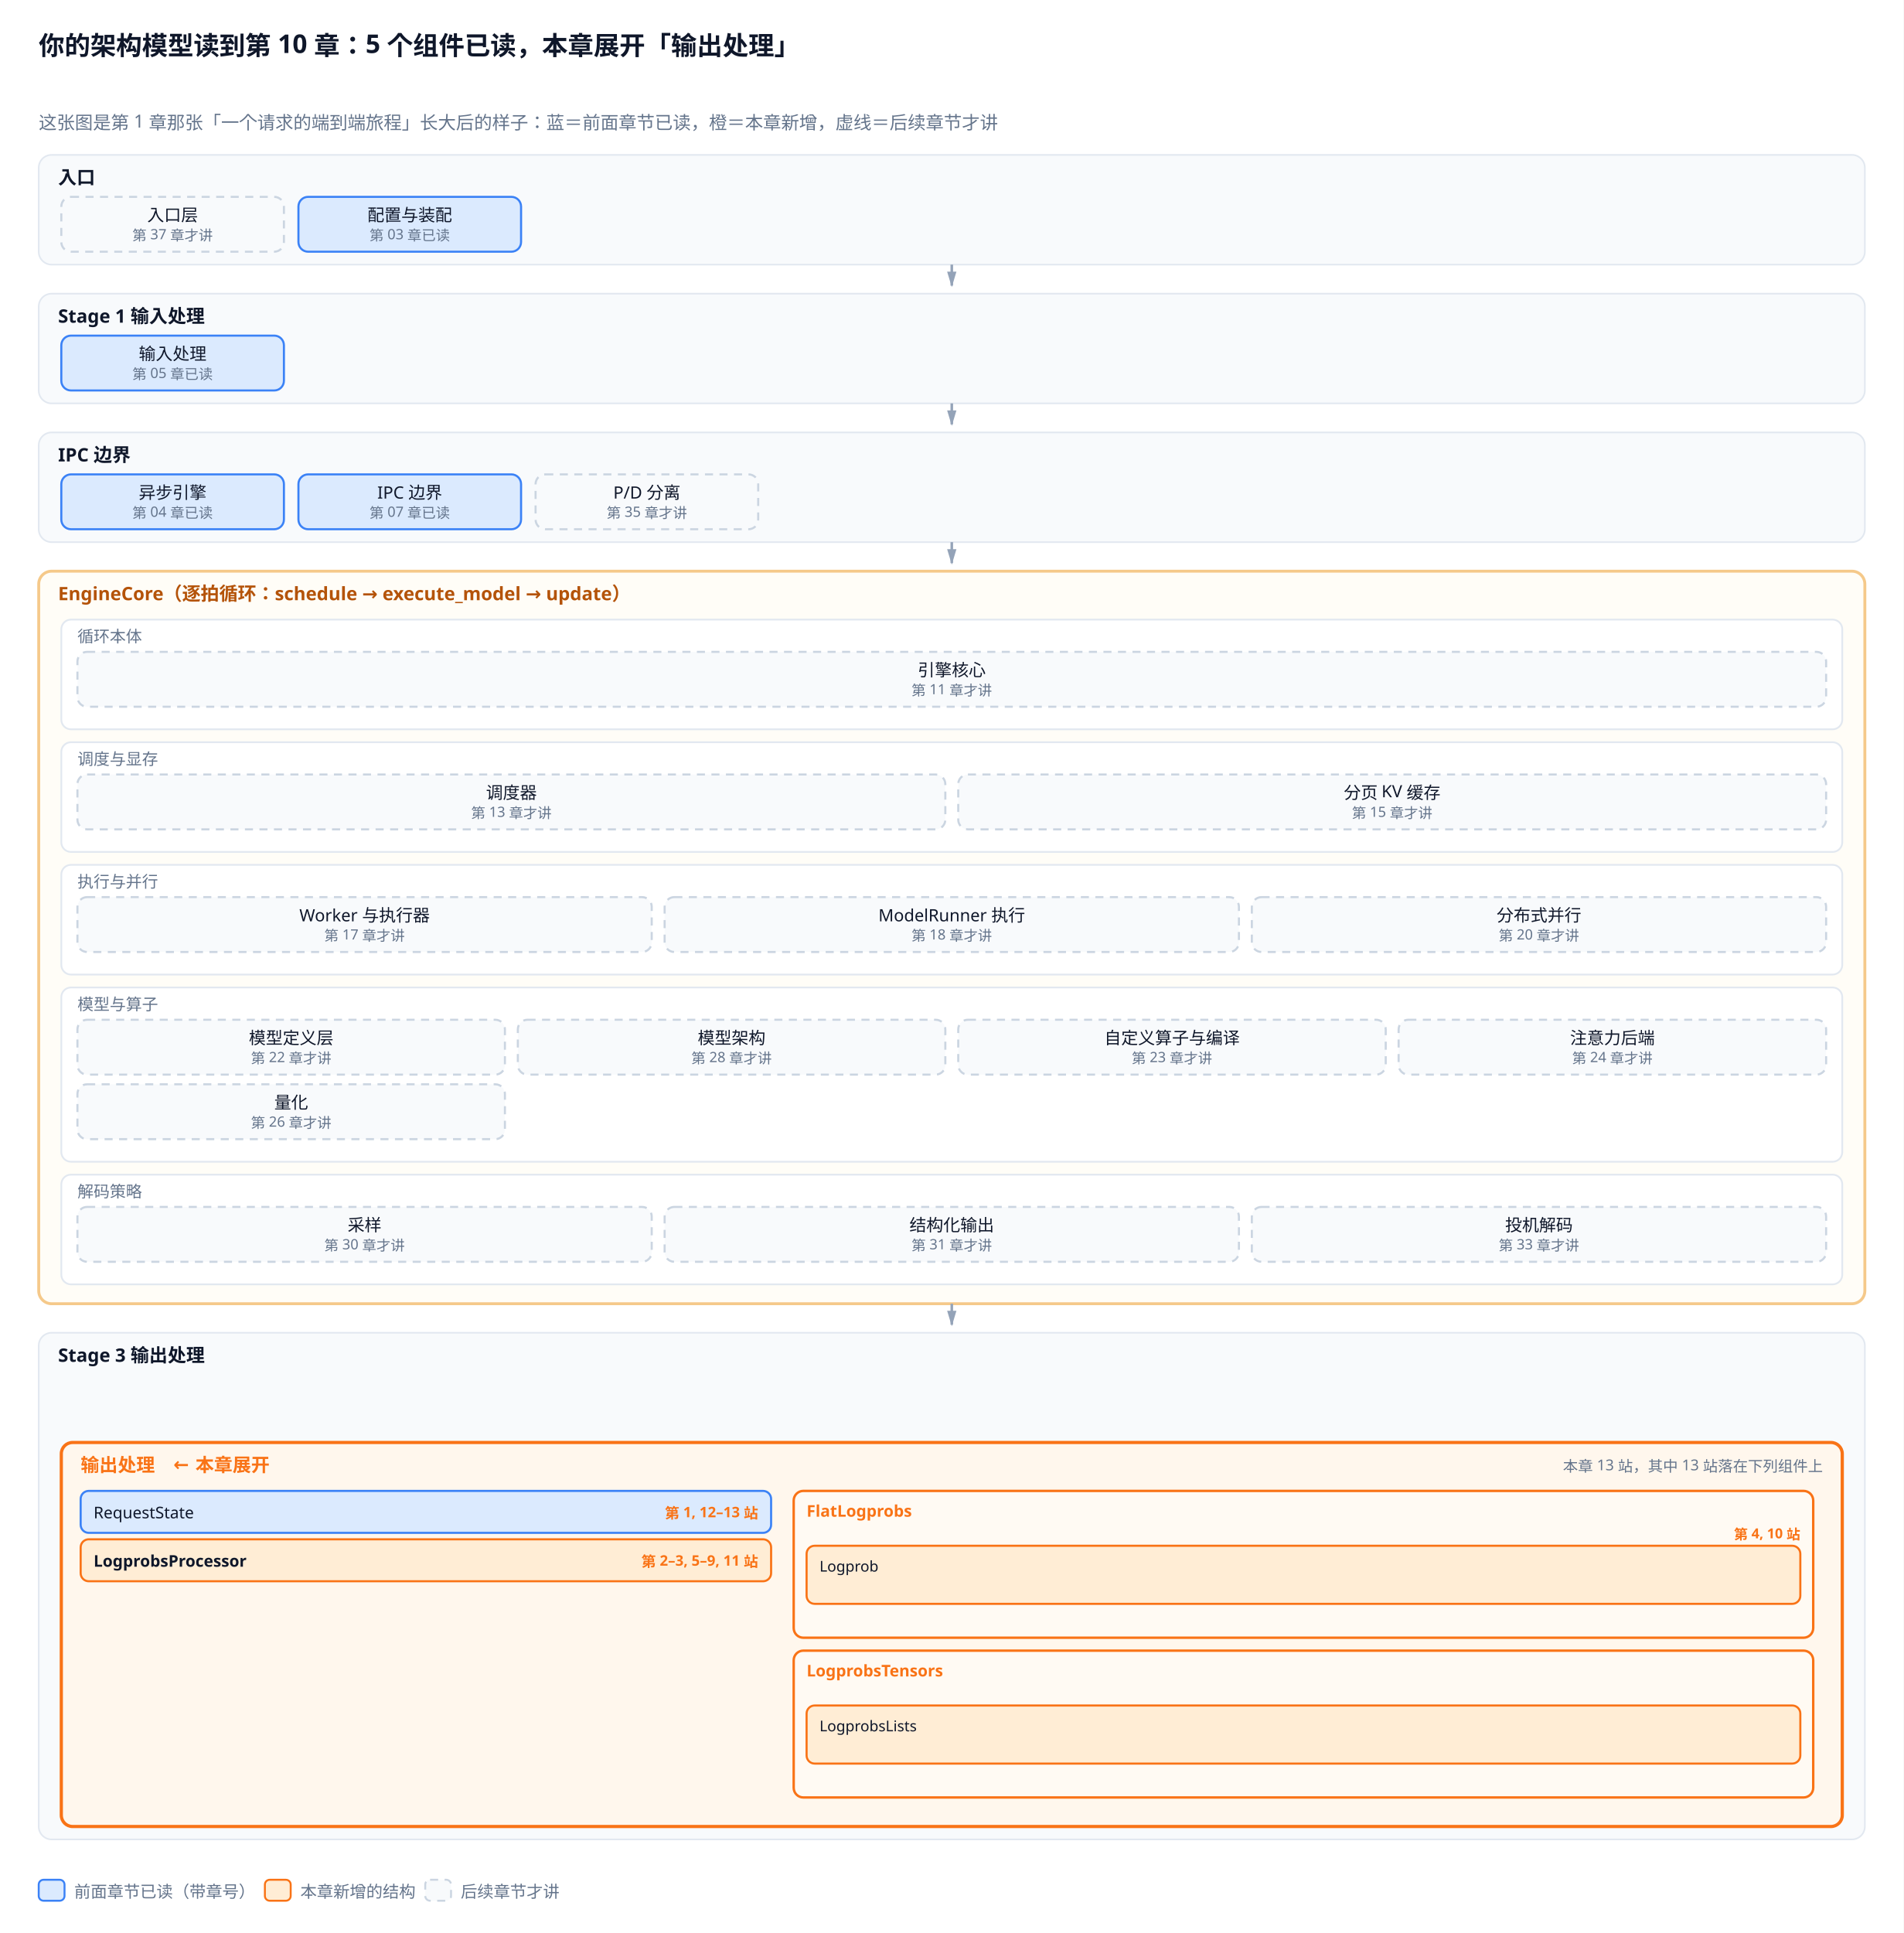
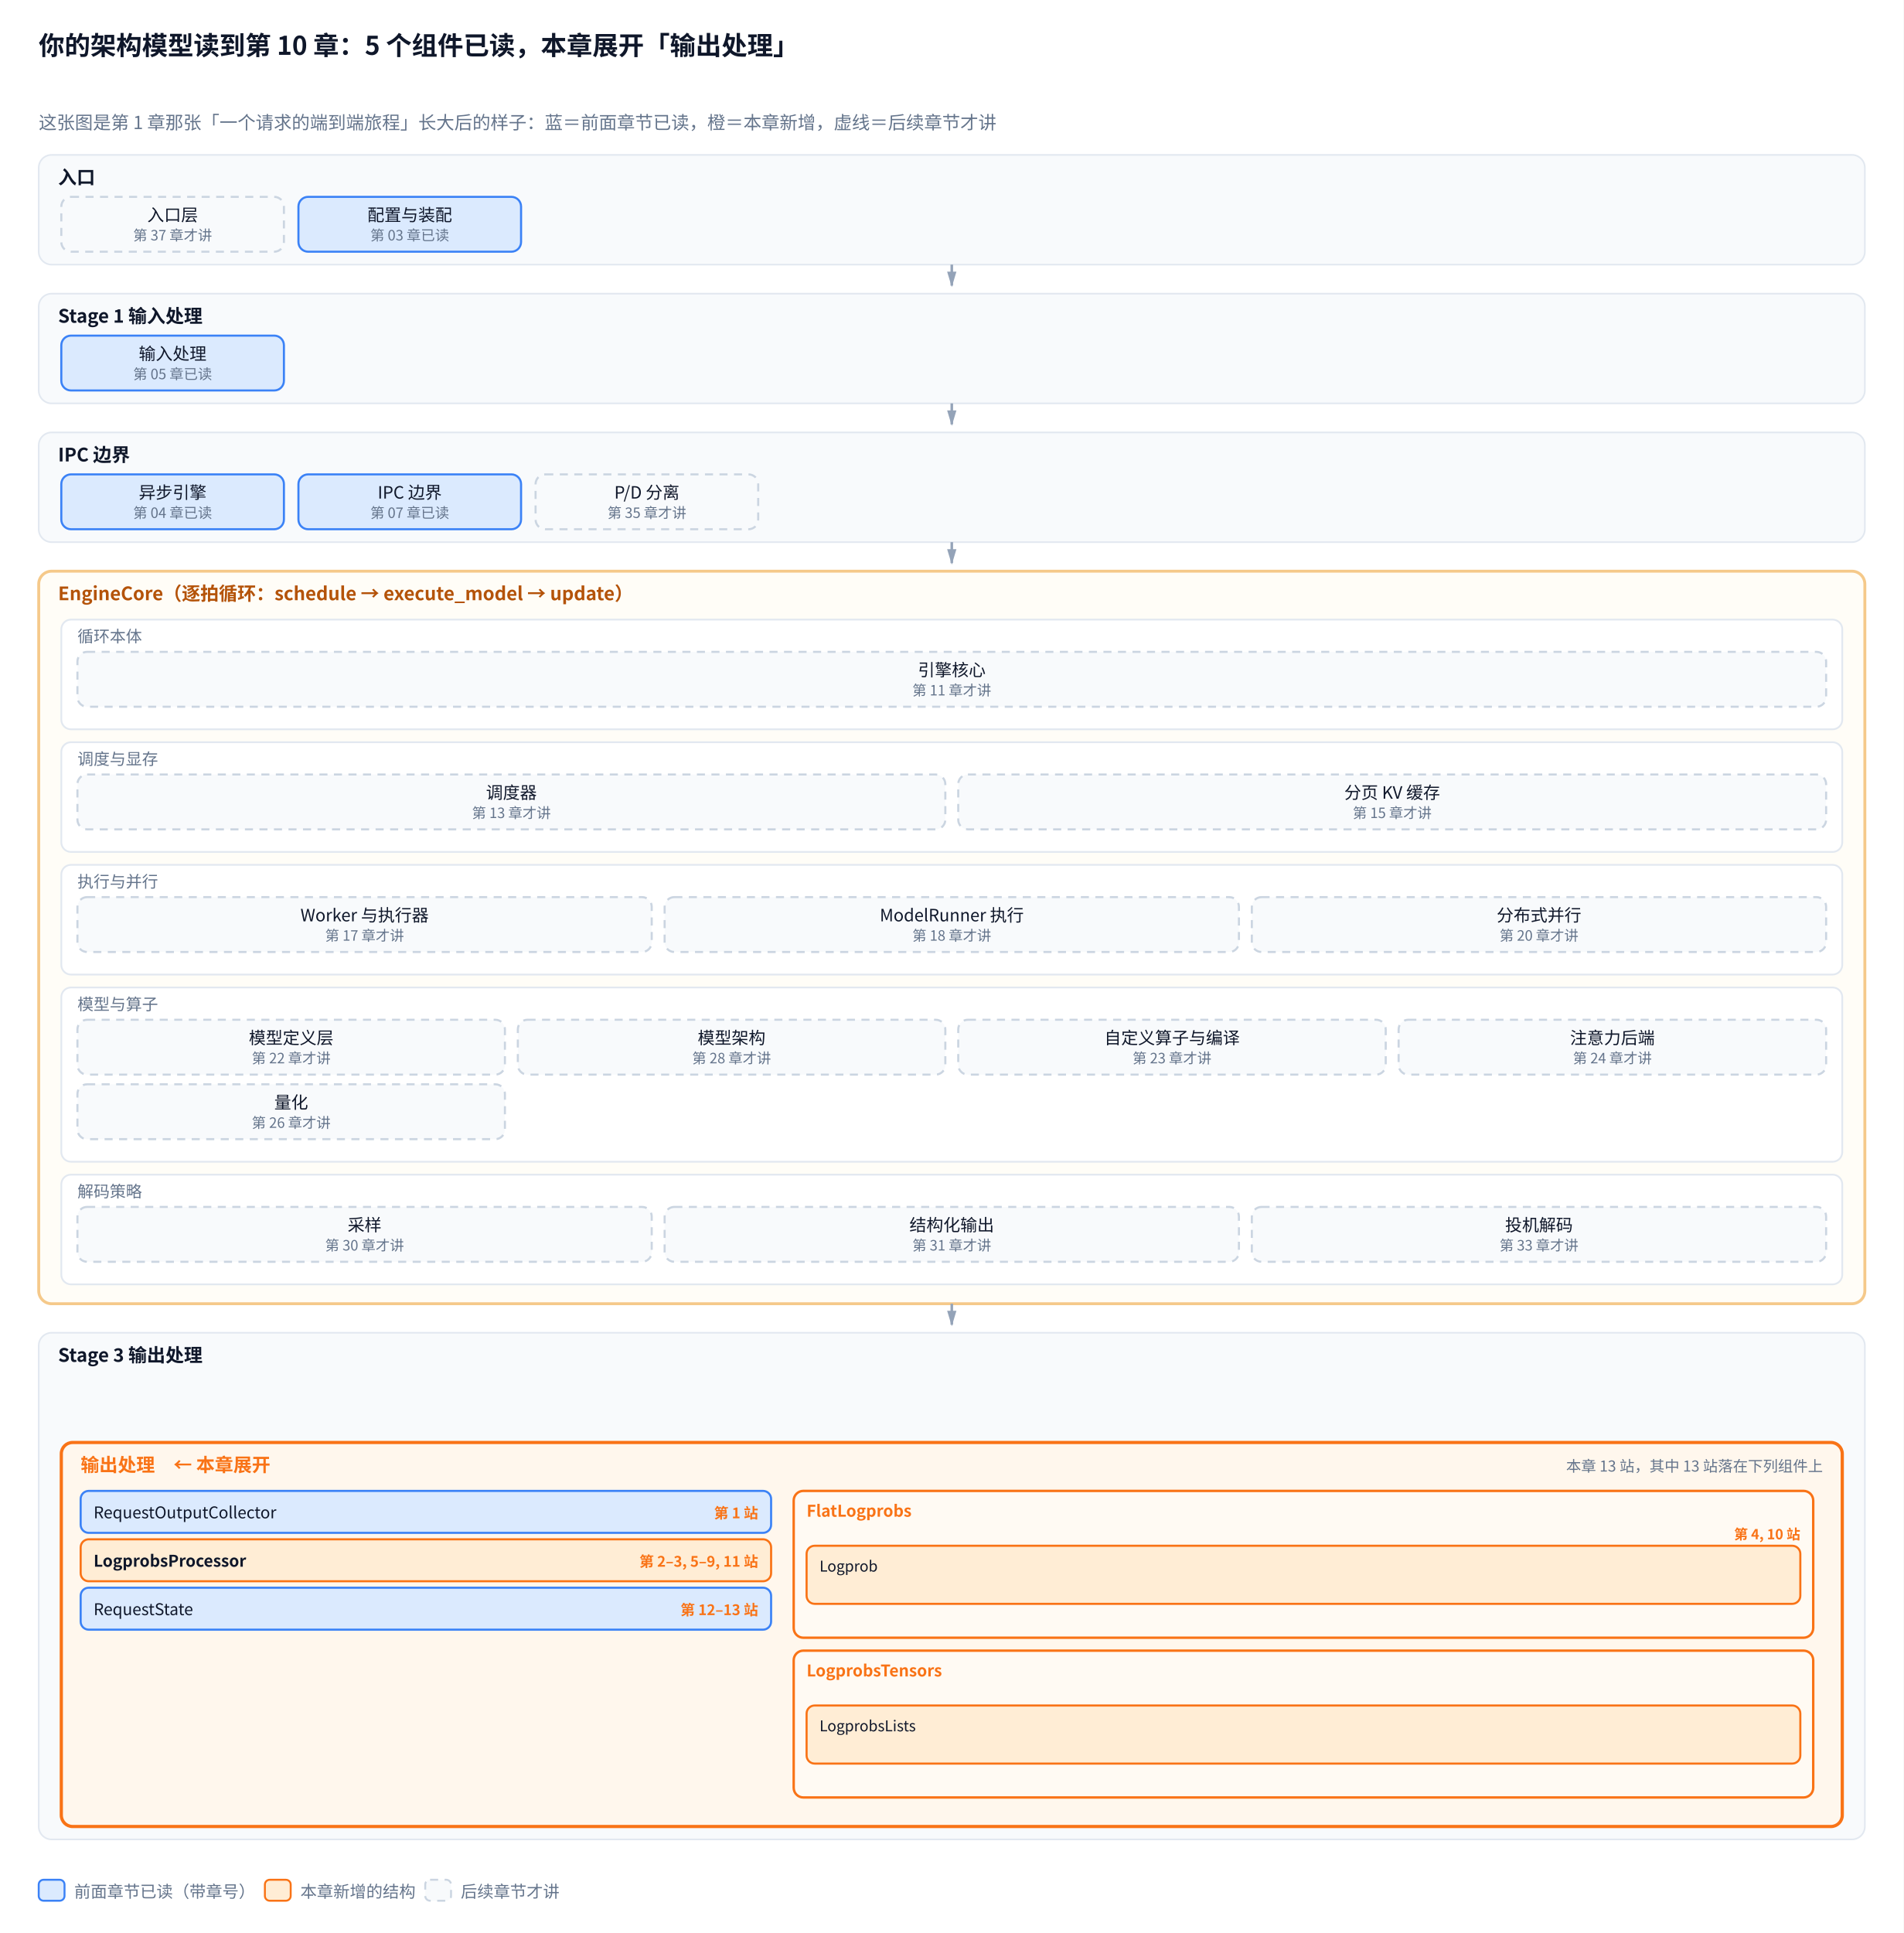
<svg xmlns="http://www.w3.org/2000/svg" viewBox="0 0 1180 1198">
  <defs>
    <marker id="a" viewBox="0 0 10 6" refX="9" refY="3" markerWidth="6" markerHeight="4" orient="auto">
      <path d="M0,0 L10,3 L0,6 Z" fill="#94a3b8" />
    </marker>
    <marker id="a2" viewBox="0 0 10 6" refX="9" refY="3" markerWidth="6" markerHeight="4" orient="auto">
      <path d="M0,0 L10,3 L0,6 Z" fill="#f97316" />
    </marker>
  </defs>
  <rect width="1180" height="1198" fill="white" />
-   <text x="24" y="34" font-family="sans-serif" font-size="16" fill="#0f172a" font-weight="bold">你的架构模型读到第 10 章：5 个组件已读，本章展开「输出处理」</text>
-   <text x="24.0" y="80.0" font-family="sans-serif" font-size="11.2" fill="#64748b" text-anchor="start">这张图是第 1 章那张「一个请求的端到端旅程」长大后的样子：蓝＝前面章节已读，橙＝本章新增，虚线＝后续章节才讲</text>
+   <text x="24" y="34" font-family="Microsoft YaHei, SimHei, Noto Sans CJK SC, PingFang SC, sans-serif" font-size="16" fill="#0f172a" font-weight="bold">你的架构模型读到第 10 章：5 个组件已读，本章展开「输出处理」</text>
+   <text x="24.0" y="80.0" font-family="Microsoft YaHei, SimHei, Noto Sans CJK SC, PingFang SC, sans-serif" font-size="11.2" fill="#64748b" text-anchor="start">这张图是第 1 章那张「一个请求的端到端旅程」长大后的样子：蓝＝前面章节已读，橙＝本章新增，虚线＝后续章节才讲</text>
  <rect x="24.0" y="96.0" width="1132.0" height="68.0" rx="8" fill="#f8fafc" stroke="#e2e8f0" stroke-width="1.0" />
-   <text x="36.0" y="114.0" font-family="sans-serif" font-size="11.5" fill="#0f172a" text-anchor="start" font-weight="bold">入口</text>
+   <text x="36.0" y="114.0" font-family="Microsoft YaHei, SimHei, Noto Sans CJK SC, PingFang SC, sans-serif" font-size="11.5" fill="#0f172a" text-anchor="start" font-weight="bold">入口</text>
  <rect x="38.0" y="122.0" width="138.0" height="34.0" rx="6" fill="#f8fafc" stroke="#cbd5e1" stroke-width="1.3" stroke-dasharray="5,4" />
-   <text x="107.0" y="137.0" font-family="sans-serif" font-size="10.5" fill="#0f172a" text-anchor="middle">入口层</text>
-   <text x="107.0" y="149.0" font-family="sans-serif" font-size="8.8" fill="#64748b" text-anchor="middle">第 37 章才讲</text>
+   <text x="107.0" y="137.0" font-family="Microsoft YaHei, SimHei, Noto Sans CJK SC, PingFang SC, sans-serif" font-size="10.5" fill="#0f172a" text-anchor="middle">入口层</text>
+   <text x="107.0" y="149.0" font-family="Microsoft YaHei, SimHei, Noto Sans CJK SC, PingFang SC, sans-serif" font-size="8.8" fill="#64748b" text-anchor="middle">第 37 章才讲</text>
  <rect x="185.0" y="122.0" width="138.0" height="34.0" rx="6" fill="#dbeafe" stroke="#3b82f6" stroke-width="1.3" />
-   <text x="254.0" y="137.0" font-family="sans-serif" font-size="10.5" fill="#0f172a" text-anchor="middle">配置与装配</text>
-   <text x="254.0" y="149.0" font-family="sans-serif" font-size="8.8" fill="#64748b" text-anchor="middle">第 03 章已读</text>
+   <text x="254.0" y="137.0" font-family="Microsoft YaHei, SimHei, Noto Sans CJK SC, PingFang SC, sans-serif" font-size="10.5" fill="#0f172a" text-anchor="middle">配置与装配</text>
+   <text x="254.0" y="149.0" font-family="Microsoft YaHei, SimHei, Noto Sans CJK SC, PingFang SC, sans-serif" font-size="8.8" fill="#64748b" text-anchor="middle">第 03 章已读</text>
  <path d="M590.0,164.0 L590.0,177.0" stroke="#94a3b8" stroke-width="1.6" marker-end="url(#a)" />
  <rect x="24.0" y="182.0" width="1132.0" height="68.0" rx="8" fill="#f8fafc" stroke="#e2e8f0" stroke-width="1.0" />
-   <text x="36.0" y="200.0" font-family="sans-serif" font-size="11.5" fill="#0f172a" text-anchor="start" font-weight="bold">Stage 1 输入处理</text>
+   <text x="36.0" y="200.0" font-family="Microsoft YaHei, SimHei, Noto Sans CJK SC, PingFang SC, sans-serif" font-size="11.5" fill="#0f172a" text-anchor="start" font-weight="bold">Stage 1 输入处理</text>
  <rect x="38.0" y="208.0" width="138.0" height="34.0" rx="6" fill="#dbeafe" stroke="#3b82f6" stroke-width="1.3" />
-   <text x="107.0" y="223.0" font-family="sans-serif" font-size="10.5" fill="#0f172a" text-anchor="middle">输入处理</text>
-   <text x="107.0" y="235.0" font-family="sans-serif" font-size="8.8" fill="#64748b" text-anchor="middle">第 05 章已读</text>
+   <text x="107.0" y="223.0" font-family="Microsoft YaHei, SimHei, Noto Sans CJK SC, PingFang SC, sans-serif" font-size="10.5" fill="#0f172a" text-anchor="middle">输入处理</text>
+   <text x="107.0" y="235.0" font-family="Microsoft YaHei, SimHei, Noto Sans CJK SC, PingFang SC, sans-serif" font-size="8.8" fill="#64748b" text-anchor="middle">第 05 章已读</text>
  <path d="M590.0,250.0 L590.0,263.0" stroke="#94a3b8" stroke-width="1.6" marker-end="url(#a)" />
  <rect x="24.0" y="268.0" width="1132.0" height="68.0" rx="8" fill="#f8fafc" stroke="#e2e8f0" stroke-width="1.0" />
-   <text x="36.0" y="286.0" font-family="sans-serif" font-size="11.5" fill="#0f172a" text-anchor="start" font-weight="bold">IPC 边界</text>
+   <text x="36.0" y="286.0" font-family="Microsoft YaHei, SimHei, Noto Sans CJK SC, PingFang SC, sans-serif" font-size="11.5" fill="#0f172a" text-anchor="start" font-weight="bold">IPC 边界</text>
  <rect x="38.0" y="294.0" width="138.0" height="34.0" rx="6" fill="#dbeafe" stroke="#3b82f6" stroke-width="1.3" />
-   <text x="107.0" y="309.0" font-family="sans-serif" font-size="10.5" fill="#0f172a" text-anchor="middle">异步引擎</text>
-   <text x="107.0" y="321.0" font-family="sans-serif" font-size="8.8" fill="#64748b" text-anchor="middle">第 04 章已读</text>
+   <text x="107.0" y="309.0" font-family="Microsoft YaHei, SimHei, Noto Sans CJK SC, PingFang SC, sans-serif" font-size="10.5" fill="#0f172a" text-anchor="middle">异步引擎</text>
+   <text x="107.0" y="321.0" font-family="Microsoft YaHei, SimHei, Noto Sans CJK SC, PingFang SC, sans-serif" font-size="8.8" fill="#64748b" text-anchor="middle">第 04 章已读</text>
  <rect x="185.0" y="294.0" width="138.0" height="34.0" rx="6" fill="#dbeafe" stroke="#3b82f6" stroke-width="1.3" />
-   <text x="254.0" y="309.0" font-family="sans-serif" font-size="10.5" fill="#0f172a" text-anchor="middle">IPC 边界</text>
-   <text x="254.0" y="321.0" font-family="sans-serif" font-size="8.8" fill="#64748b" text-anchor="middle">第 07 章已读</text>
+   <text x="254.0" y="309.0" font-family="Microsoft YaHei, SimHei, Noto Sans CJK SC, PingFang SC, sans-serif" font-size="10.5" fill="#0f172a" text-anchor="middle">IPC 边界</text>
+   <text x="254.0" y="321.0" font-family="Microsoft YaHei, SimHei, Noto Sans CJK SC, PingFang SC, sans-serif" font-size="8.8" fill="#64748b" text-anchor="middle">第 07 章已读</text>
  <rect x="332.0" y="294.0" width="138.0" height="34.0" rx="6" fill="#f8fafc" stroke="#cbd5e1" stroke-width="1.3" stroke-dasharray="5,4" />
-   <text x="401.0" y="309.0" font-family="sans-serif" font-size="10.5" fill="#0f172a" text-anchor="middle">P/D 分离</text>
-   <text x="401.0" y="321.0" font-family="sans-serif" font-size="8.8" fill="#64748b" text-anchor="middle">第 35 章才讲</text>
+   <text x="401.0" y="309.0" font-family="Microsoft YaHei, SimHei, Noto Sans CJK SC, PingFang SC, sans-serif" font-size="10.5" fill="#0f172a" text-anchor="middle">P/D 分离</text>
+   <text x="401.0" y="321.0" font-family="Microsoft YaHei, SimHei, Noto Sans CJK SC, PingFang SC, sans-serif" font-size="8.8" fill="#64748b" text-anchor="middle">第 35 章才讲</text>
  <path d="M590.0,336.0 L590.0,349.0" stroke="#94a3b8" stroke-width="1.6" marker-end="url(#a)" />
  <rect x="24.0" y="354.0" width="1132.0" height="454.0" rx="8" fill="#fffdf7" stroke="#f5c98a" stroke-width="1.8" />
-   <text x="36.0" y="372.0" font-family="sans-serif" font-size="11.5" fill="#b45309" text-anchor="start" font-weight="bold">EngineCore（逐拍循环：schedule → execute_model → update）</text>
+   <text x="36.0" y="372.0" font-family="Microsoft YaHei, SimHei, Noto Sans CJK SC, PingFang SC, sans-serif" font-size="11.5" fill="#b45309" text-anchor="start" font-weight="bold">EngineCore（逐拍循环：schedule → execute_model → update）</text>
  <rect x="38.0" y="384.0" width="1104.0" height="68.0" rx="6" fill="#ffffff" stroke="#e2e8f0" stroke-width="1.1" />
-   <text x="48.0" y="398.0" font-family="sans-serif" font-size="10" fill="#64748b" text-anchor="start">循环本体</text>
+   <text x="48.0" y="398.0" font-family="Microsoft YaHei, SimHei, Noto Sans CJK SC, PingFang SC, sans-serif" font-size="10" fill="#64748b" text-anchor="start">循环本体</text>
  <rect x="48.0" y="404.0" width="1084.0" height="34.0" rx="6" fill="#f8fafc" stroke="#cbd5e1" stroke-width="1.3" stroke-dasharray="5,4" />
-   <text x="590.0" y="419.0" font-family="sans-serif" font-size="10.5" fill="#0f172a" text-anchor="middle">引擎核心</text>
-   <text x="590.0" y="431.0" font-family="sans-serif" font-size="8.8" fill="#64748b" text-anchor="middle">第 11 章才讲</text>
+   <text x="590.0" y="419.0" font-family="Microsoft YaHei, SimHei, Noto Sans CJK SC, PingFang SC, sans-serif" font-size="10.5" fill="#0f172a" text-anchor="middle">引擎核心</text>
+   <text x="590.0" y="431.0" font-family="Microsoft YaHei, SimHei, Noto Sans CJK SC, PingFang SC, sans-serif" font-size="8.8" fill="#64748b" text-anchor="middle">第 11 章才讲</text>
  <rect x="38.0" y="460.0" width="1104.0" height="68.0" rx="6" fill="#ffffff" stroke="#e2e8f0" stroke-width="1.1" />
-   <text x="48.0" y="474.0" font-family="sans-serif" font-size="10" fill="#64748b" text-anchor="start">调度与显存</text>
+   <text x="48.0" y="474.0" font-family="Microsoft YaHei, SimHei, Noto Sans CJK SC, PingFang SC, sans-serif" font-size="10" fill="#64748b" text-anchor="start">调度与显存</text>
  <rect x="48.0" y="480.0" width="538.0" height="34.0" rx="6" fill="#f8fafc" stroke="#cbd5e1" stroke-width="1.3" stroke-dasharray="5,4" />
-   <text x="317.0" y="495.0" font-family="sans-serif" font-size="10.5" fill="#0f172a" text-anchor="middle">调度器</text>
-   <text x="317.0" y="507.0" font-family="sans-serif" font-size="8.8" fill="#64748b" text-anchor="middle">第 13 章才讲</text>
+   <text x="317.0" y="495.0" font-family="Microsoft YaHei, SimHei, Noto Sans CJK SC, PingFang SC, sans-serif" font-size="10.5" fill="#0f172a" text-anchor="middle">调度器</text>
+   <text x="317.0" y="507.0" font-family="Microsoft YaHei, SimHei, Noto Sans CJK SC, PingFang SC, sans-serif" font-size="8.8" fill="#64748b" text-anchor="middle">第 13 章才讲</text>
  <rect x="594.0" y="480.0" width="538.0" height="34.0" rx="6" fill="#f8fafc" stroke="#cbd5e1" stroke-width="1.3" stroke-dasharray="5,4" />
-   <text x="863.0" y="495.0" font-family="sans-serif" font-size="10.5" fill="#0f172a" text-anchor="middle">分页 KV 缓存</text>
-   <text x="863.0" y="507.0" font-family="sans-serif" font-size="8.8" fill="#64748b" text-anchor="middle">第 15 章才讲</text>
+   <text x="863.0" y="495.0" font-family="Microsoft YaHei, SimHei, Noto Sans CJK SC, PingFang SC, sans-serif" font-size="10.5" fill="#0f172a" text-anchor="middle">分页 KV 缓存</text>
+   <text x="863.0" y="507.0" font-family="Microsoft YaHei, SimHei, Noto Sans CJK SC, PingFang SC, sans-serif" font-size="8.8" fill="#64748b" text-anchor="middle">第 15 章才讲</text>
  <rect x="38.0" y="536.0" width="1104.0" height="68.0" rx="6" fill="#ffffff" stroke="#e2e8f0" stroke-width="1.1" />
-   <text x="48.0" y="550.0" font-family="sans-serif" font-size="10" fill="#64748b" text-anchor="start">执行与并行</text>
+   <text x="48.0" y="550.0" font-family="Microsoft YaHei, SimHei, Noto Sans CJK SC, PingFang SC, sans-serif" font-size="10" fill="#64748b" text-anchor="start">执行与并行</text>
  <rect x="48.0" y="556.0" width="356.0" height="34.0" rx="6" fill="#f8fafc" stroke="#cbd5e1" stroke-width="1.3" stroke-dasharray="5,4" />
-   <text x="226.0" y="571.0" font-family="sans-serif" font-size="10.5" fill="#0f172a" text-anchor="middle">Worker 与执行器</text>
-   <text x="226.0" y="583.0" font-family="sans-serif" font-size="8.8" fill="#64748b" text-anchor="middle">第 17 章才讲</text>
+   <text x="226.0" y="571.0" font-family="Microsoft YaHei, SimHei, Noto Sans CJK SC, PingFang SC, sans-serif" font-size="10.5" fill="#0f172a" text-anchor="middle">Worker 与执行器</text>
+   <text x="226.0" y="583.0" font-family="Microsoft YaHei, SimHei, Noto Sans CJK SC, PingFang SC, sans-serif" font-size="8.8" fill="#64748b" text-anchor="middle">第 17 章才讲</text>
  <rect x="412.0" y="556.0" width="356.0" height="34.0" rx="6" fill="#f8fafc" stroke="#cbd5e1" stroke-width="1.3" stroke-dasharray="5,4" />
-   <text x="590.0" y="571.0" font-family="sans-serif" font-size="10.5" fill="#0f172a" text-anchor="middle">ModelRunner 执行</text>
-   <text x="590.0" y="583.0" font-family="sans-serif" font-size="8.8" fill="#64748b" text-anchor="middle">第 18 章才讲</text>
+   <text x="590.0" y="571.0" font-family="Microsoft YaHei, SimHei, Noto Sans CJK SC, PingFang SC, sans-serif" font-size="10.5" fill="#0f172a" text-anchor="middle">ModelRunner 执行</text>
+   <text x="590.0" y="583.0" font-family="Microsoft YaHei, SimHei, Noto Sans CJK SC, PingFang SC, sans-serif" font-size="8.8" fill="#64748b" text-anchor="middle">第 18 章才讲</text>
  <rect x="776.0" y="556.0" width="356.0" height="34.0" rx="6" fill="#f8fafc" stroke="#cbd5e1" stroke-width="1.3" stroke-dasharray="5,4" />
-   <text x="954.0" y="571.0" font-family="sans-serif" font-size="10.5" fill="#0f172a" text-anchor="middle">分布式并行</text>
-   <text x="954.0" y="583.0" font-family="sans-serif" font-size="8.8" fill="#64748b" text-anchor="middle">第 20 章才讲</text>
+   <text x="954.0" y="571.0" font-family="Microsoft YaHei, SimHei, Noto Sans CJK SC, PingFang SC, sans-serif" font-size="10.5" fill="#0f172a" text-anchor="middle">分布式并行</text>
+   <text x="954.0" y="583.0" font-family="Microsoft YaHei, SimHei, Noto Sans CJK SC, PingFang SC, sans-serif" font-size="8.8" fill="#64748b" text-anchor="middle">第 20 章才讲</text>
  <rect x="38.0" y="612.0" width="1104.0" height="108.0" rx="6" fill="#ffffff" stroke="#e2e8f0" stroke-width="1.1" />
-   <text x="48.0" y="626.0" font-family="sans-serif" font-size="10" fill="#64748b" text-anchor="start">模型与算子</text>
+   <text x="48.0" y="626.0" font-family="Microsoft YaHei, SimHei, Noto Sans CJK SC, PingFang SC, sans-serif" font-size="10" fill="#64748b" text-anchor="start">模型与算子</text>
  <rect x="48.0" y="632.0" width="265.0" height="34.0" rx="6" fill="#f8fafc" stroke="#cbd5e1" stroke-width="1.3" stroke-dasharray="5,4" />
-   <text x="180.5" y="647.0" font-family="sans-serif" font-size="10.5" fill="#0f172a" text-anchor="middle">模型定义层</text>
-   <text x="180.5" y="659.0" font-family="sans-serif" font-size="8.8" fill="#64748b" text-anchor="middle">第 22 章才讲</text>
+   <text x="180.5" y="647.0" font-family="Microsoft YaHei, SimHei, Noto Sans CJK SC, PingFang SC, sans-serif" font-size="10.5" fill="#0f172a" text-anchor="middle">模型定义层</text>
+   <text x="180.5" y="659.0" font-family="Microsoft YaHei, SimHei, Noto Sans CJK SC, PingFang SC, sans-serif" font-size="8.8" fill="#64748b" text-anchor="middle">第 22 章才讲</text>
  <rect x="321.0" y="632.0" width="265.0" height="34.0" rx="6" fill="#f8fafc" stroke="#cbd5e1" stroke-width="1.3" stroke-dasharray="5,4" />
-   <text x="453.5" y="647.0" font-family="sans-serif" font-size="10.5" fill="#0f172a" text-anchor="middle">模型架构</text>
-   <text x="453.5" y="659.0" font-family="sans-serif" font-size="8.8" fill="#64748b" text-anchor="middle">第 28 章才讲</text>
+   <text x="453.5" y="647.0" font-family="Microsoft YaHei, SimHei, Noto Sans CJK SC, PingFang SC, sans-serif" font-size="10.5" fill="#0f172a" text-anchor="middle">模型架构</text>
+   <text x="453.5" y="659.0" font-family="Microsoft YaHei, SimHei, Noto Sans CJK SC, PingFang SC, sans-serif" font-size="8.8" fill="#64748b" text-anchor="middle">第 28 章才讲</text>
  <rect x="594.0" y="632.0" width="265.0" height="34.0" rx="6" fill="#f8fafc" stroke="#cbd5e1" stroke-width="1.3" stroke-dasharray="5,4" />
-   <text x="726.5" y="647.0" font-family="sans-serif" font-size="10.5" fill="#0f172a" text-anchor="middle">自定义算子与编译</text>
-   <text x="726.5" y="659.0" font-family="sans-serif" font-size="8.8" fill="#64748b" text-anchor="middle">第 23 章才讲</text>
+   <text x="726.5" y="647.0" font-family="Microsoft YaHei, SimHei, Noto Sans CJK SC, PingFang SC, sans-serif" font-size="10.5" fill="#0f172a" text-anchor="middle">自定义算子与编译</text>
+   <text x="726.5" y="659.0" font-family="Microsoft YaHei, SimHei, Noto Sans CJK SC, PingFang SC, sans-serif" font-size="8.8" fill="#64748b" text-anchor="middle">第 23 章才讲</text>
  <rect x="867.0" y="632.0" width="265.0" height="34.0" rx="6" fill="#f8fafc" stroke="#cbd5e1" stroke-width="1.3" stroke-dasharray="5,4" />
-   <text x="999.5" y="647.0" font-family="sans-serif" font-size="10.5" fill="#0f172a" text-anchor="middle">注意力后端</text>
-   <text x="999.5" y="659.0" font-family="sans-serif" font-size="8.8" fill="#64748b" text-anchor="middle">第 24 章才讲</text>
+   <text x="999.5" y="647.0" font-family="Microsoft YaHei, SimHei, Noto Sans CJK SC, PingFang SC, sans-serif" font-size="10.5" fill="#0f172a" text-anchor="middle">注意力后端</text>
+   <text x="999.5" y="659.0" font-family="Microsoft YaHei, SimHei, Noto Sans CJK SC, PingFang SC, sans-serif" font-size="8.8" fill="#64748b" text-anchor="middle">第 24 章才讲</text>
  <rect x="48.0" y="672.0" width="265.0" height="34.0" rx="6" fill="#f8fafc" stroke="#cbd5e1" stroke-width="1.3" stroke-dasharray="5,4" />
-   <text x="180.5" y="687.0" font-family="sans-serif" font-size="10.5" fill="#0f172a" text-anchor="middle">量化</text>
-   <text x="180.5" y="699.0" font-family="sans-serif" font-size="8.8" fill="#64748b" text-anchor="middle">第 26 章才讲</text>
+   <text x="180.5" y="687.0" font-family="Microsoft YaHei, SimHei, Noto Sans CJK SC, PingFang SC, sans-serif" font-size="10.5" fill="#0f172a" text-anchor="middle">量化</text>
+   <text x="180.5" y="699.0" font-family="Microsoft YaHei, SimHei, Noto Sans CJK SC, PingFang SC, sans-serif" font-size="8.8" fill="#64748b" text-anchor="middle">第 26 章才讲</text>
  <rect x="38.0" y="728.0" width="1104.0" height="68.0" rx="6" fill="#ffffff" stroke="#e2e8f0" stroke-width="1.1" />
-   <text x="48.0" y="742.0" font-family="sans-serif" font-size="10" fill="#64748b" text-anchor="start">解码策略</text>
+   <text x="48.0" y="742.0" font-family="Microsoft YaHei, SimHei, Noto Sans CJK SC, PingFang SC, sans-serif" font-size="10" fill="#64748b" text-anchor="start">解码策略</text>
  <rect x="48.0" y="748.0" width="356.0" height="34.0" rx="6" fill="#f8fafc" stroke="#cbd5e1" stroke-width="1.3" stroke-dasharray="5,4" />
-   <text x="226.0" y="763.0" font-family="sans-serif" font-size="10.5" fill="#0f172a" text-anchor="middle">采样</text>
-   <text x="226.0" y="775.0" font-family="sans-serif" font-size="8.8" fill="#64748b" text-anchor="middle">第 30 章才讲</text>
+   <text x="226.0" y="763.0" font-family="Microsoft YaHei, SimHei, Noto Sans CJK SC, PingFang SC, sans-serif" font-size="10.5" fill="#0f172a" text-anchor="middle">采样</text>
+   <text x="226.0" y="775.0" font-family="Microsoft YaHei, SimHei, Noto Sans CJK SC, PingFang SC, sans-serif" font-size="8.8" fill="#64748b" text-anchor="middle">第 30 章才讲</text>
  <rect x="412.0" y="748.0" width="356.0" height="34.0" rx="6" fill="#f8fafc" stroke="#cbd5e1" stroke-width="1.3" stroke-dasharray="5,4" />
-   <text x="590.0" y="763.0" font-family="sans-serif" font-size="10.5" fill="#0f172a" text-anchor="middle">结构化输出</text>
-   <text x="590.0" y="775.0" font-family="sans-serif" font-size="8.8" fill="#64748b" text-anchor="middle">第 31 章才讲</text>
+   <text x="590.0" y="763.0" font-family="Microsoft YaHei, SimHei, Noto Sans CJK SC, PingFang SC, sans-serif" font-size="10.5" fill="#0f172a" text-anchor="middle">结构化输出</text>
+   <text x="590.0" y="775.0" font-family="Microsoft YaHei, SimHei, Noto Sans CJK SC, PingFang SC, sans-serif" font-size="8.8" fill="#64748b" text-anchor="middle">第 31 章才讲</text>
  <rect x="776.0" y="748.0" width="356.0" height="34.0" rx="6" fill="#f8fafc" stroke="#cbd5e1" stroke-width="1.3" stroke-dasharray="5,4" />
-   <text x="954.0" y="763.0" font-family="sans-serif" font-size="10.5" fill="#0f172a" text-anchor="middle">投机解码</text>
-   <text x="954.0" y="775.0" font-family="sans-serif" font-size="8.8" fill="#64748b" text-anchor="middle">第 33 章才讲</text>
+   <text x="954.0" y="763.0" font-family="Microsoft YaHei, SimHei, Noto Sans CJK SC, PingFang SC, sans-serif" font-size="10.5" fill="#0f172a" text-anchor="middle">投机解码</text>
+   <text x="954.0" y="775.0" font-family="Microsoft YaHei, SimHei, Noto Sans CJK SC, PingFang SC, sans-serif" font-size="8.8" fill="#64748b" text-anchor="middle">第 33 章才讲</text>
  <path d="M590.0,808.0 L590.0,821.0" stroke="#94a3b8" stroke-width="1.6" marker-end="url(#a)" />
  <rect x="24.0" y="826.0" width="1132.0" height="314.0" rx="8" fill="#f8fafc" stroke="#e2e8f0" stroke-width="1.0" />
-   <text x="36.0" y="844.0" font-family="sans-serif" font-size="11.5" fill="#0f172a" text-anchor="start" font-weight="bold">Stage 3 输出处理</text>
+   <text x="36.0" y="844.0" font-family="Microsoft YaHei, SimHei, Noto Sans CJK SC, PingFang SC, sans-serif" font-size="11.5" fill="#0f172a" text-anchor="start" font-weight="bold">Stage 3 输出处理</text>
  <rect x="38.0" y="894.0" width="1104.0" height="238.0" rx="7" fill="#fff7ed" stroke="#f97316" stroke-width="2.0" />
-   <text x="50.0" y="912.0" font-family="sans-serif" font-size="11.5" fill="#f97316" text-anchor="start" font-weight="bold">输出处理　← 本章展开</text>
-   <text x="1130.0" y="912.0" font-family="sans-serif" font-size="9.3" fill="#64748b" text-anchor="end">本章 13 站，其中 13 站落在下列组件上</text>
+   <text x="50.0" y="912.0" font-family="Microsoft YaHei, SimHei, Noto Sans CJK SC, PingFang SC, sans-serif" font-size="11.5" fill="#f97316" text-anchor="start" font-weight="bold">输出处理　← 本章展开</text>
+   <text x="1130.0" y="912.0" font-family="Microsoft YaHei, SimHei, Noto Sans CJK SC, PingFang SC, sans-serif" font-size="9.3" fill="#64748b" text-anchor="end">本章 13 站，其中 13 站落在下列组件上</text>
  <rect x="50.0" y="924.0" width="428.0" height="26.0" rx="5" fill="#dbeafe" stroke="#3b82f6" stroke-width="1.3" />
-   <text x="58.0" y="941.0" font-family="sans-serif" font-size="10" fill="#0f172a" text-anchor="start">RequestState</text>
-   <text x="470.0" y="941.0" font-family="sans-serif" font-size="9" fill="#f97316" text-anchor="end" font-weight="bold">第 1, 12–13 站</text>
+   <text x="58.0" y="941.0" font-family="Microsoft YaHei, SimHei, Noto Sans CJK SC, PingFang SC, sans-serif" font-size="10" fill="#0f172a" text-anchor="start">RequestOutputCollector</text>
+   <text x="470.0" y="941.0" font-family="Microsoft YaHei, SimHei, Noto Sans CJK SC, PingFang SC, sans-serif" font-size="9" fill="#f97316" text-anchor="end" font-weight="bold">第 1 站</text>
  <rect x="50.0" y="954.0" width="428.0" height="26.0" rx="5" fill="#ffedd5" stroke="#f97316" stroke-width="1.3" />
-   <text x="58.0" y="971.0" font-family="sans-serif" font-size="10" fill="#0f172a" text-anchor="start" font-weight="bold">LogprobsProcessor</text>
-   <text x="470.0" y="971.0" font-family="sans-serif" font-size="9" fill="#f97316" text-anchor="end" font-weight="bold">第 2–3, 5–9, 11 站</text>
+   <text x="58.0" y="971.0" font-family="Microsoft YaHei, SimHei, Noto Sans CJK SC, PingFang SC, sans-serif" font-size="10" fill="#0f172a" text-anchor="start" font-weight="bold">LogprobsProcessor</text>
+   <text x="470.0" y="971.0" font-family="Microsoft YaHei, SimHei, Noto Sans CJK SC, PingFang SC, sans-serif" font-size="9" fill="#f97316" text-anchor="end" font-weight="bold">第 2–3, 5–9, 11 站</text>
+   <rect x="50.0" y="984.0" width="428.0" height="26.0" rx="5" fill="#dbeafe" stroke="#3b82f6" stroke-width="1.3" />
+   <text x="58.0" y="1001.0" font-family="Microsoft YaHei, SimHei, Noto Sans CJK SC, PingFang SC, sans-serif" font-size="10" fill="#0f172a" text-anchor="start">RequestState</text>
+   <text x="470.0" y="1001.0" font-family="Microsoft YaHei, SimHei, Noto Sans CJK SC, PingFang SC, sans-serif" font-size="9" fill="#f97316" text-anchor="end" font-weight="bold">第 12–13 站</text>
  <rect x="492.0" y="924.0" width="632.0" height="91.0" rx="6" fill="#fffaf3" stroke="#f97316" stroke-width="1.5" />
-   <text x="500.0" y="940.0" font-family="sans-serif" font-size="10" fill="#f97316" text-anchor="start" font-weight="bold">FlatLogprobs</text>
+   <text x="500.0" y="940.0" font-family="Microsoft YaHei, SimHei, Noto Sans CJK SC, PingFang SC, sans-serif" font-size="10" fill="#f97316" text-anchor="start" font-weight="bold">FlatLogprobs</text>
  <rect x="500.0" y="958.0" width="616.0" height="36.0" rx="5" fill="#ffedd5" stroke="#f97316" stroke-width="1.3" />
-   <text x="508.0" y="974.0" font-family="sans-serif" font-size="9.2" fill="#0f172a" text-anchor="start">Logprob</text>
-   <text x="1116.0" y="954.0" font-family="sans-serif" font-size="8.6" fill="#f97316" text-anchor="end" font-weight="bold">第 4, 10 站</text>
+   <text x="508.0" y="974.0" font-family="Microsoft YaHei, SimHei, Noto Sans CJK SC, PingFang SC, sans-serif" font-size="9.2" fill="#0f172a" text-anchor="start">Logprob</text>
+   <text x="1116.0" y="954.0" font-family="Microsoft YaHei, SimHei, Noto Sans CJK SC, PingFang SC, sans-serif" font-size="8.6" fill="#f97316" text-anchor="end" font-weight="bold">第 4, 10 站</text>
  <rect x="492.0" y="1023.0" width="632.0" height="91.0" rx="6" fill="#fffaf3" stroke="#f97316" stroke-width="1.5" />
-   <text x="500.0" y="1039.0" font-family="sans-serif" font-size="10" fill="#f97316" text-anchor="start" font-weight="bold">LogprobsTensors</text>
+   <text x="500.0" y="1039.0" font-family="Microsoft YaHei, SimHei, Noto Sans CJK SC, PingFang SC, sans-serif" font-size="10" fill="#f97316" text-anchor="start" font-weight="bold">LogprobsTensors</text>
  <rect x="500.0" y="1057.0" width="616.0" height="36.0" rx="5" fill="#ffedd5" stroke="#f97316" stroke-width="1.3" />
-   <text x="508.0" y="1073.0" font-family="sans-serif" font-size="9.2" fill="#0f172a" text-anchor="start">LogprobsLists</text>
+   <text x="508.0" y="1073.0" font-family="Microsoft YaHei, SimHei, Noto Sans CJK SC, PingFang SC, sans-serif" font-size="9.2" fill="#0f172a" text-anchor="start">LogprobsLists</text>
  <rect x="24.0" y="1165.0" width="16.0" height="13.0" rx="3" fill="#dbeafe" stroke="#3b82f6" stroke-width="1.2" />
-   <text x="46.0" y="1176.0" font-family="sans-serif" font-size="10.2" fill="#64748b" text-anchor="start">前面章节已读（带章号）</text>
+   <text x="46.0" y="1176.0" font-family="Microsoft YaHei, SimHei, Noto Sans CJK SC, PingFang SC, sans-serif" font-size="10.2" fill="#64748b" text-anchor="start">前面章节已读（带章号）</text>
  <rect x="164.2" y="1165.0" width="16.0" height="13.0" rx="3" fill="#ffedd5" stroke="#f97316" stroke-width="1.2" />
-   <text x="186.2" y="1176.0" font-family="sans-serif" font-size="10.2" fill="#64748b" text-anchor="start">本章新增的结构</text>
+   <text x="186.2" y="1176.0" font-family="Microsoft YaHei, SimHei, Noto Sans CJK SC, PingFang SC, sans-serif" font-size="10.2" fill="#64748b" text-anchor="start">本章新增的结构</text>
  <rect x="263.6" y="1165.0" width="16.0" height="13.0" rx="3" fill="#f8fafc" stroke="#cbd5e1" stroke-width="1.2" stroke-dasharray="5,4" />
-   <text x="285.6" y="1176.0" font-family="sans-serif" font-size="10.2" fill="#64748b" text-anchor="start">后续章节才讲</text>
+   <text x="285.6" y="1176.0" font-family="Microsoft YaHei, SimHei, Noto Sans CJK SC, PingFang SC, sans-serif" font-size="10.2" fill="#64748b" text-anchor="start">后续章节才讲</text>
</svg>
